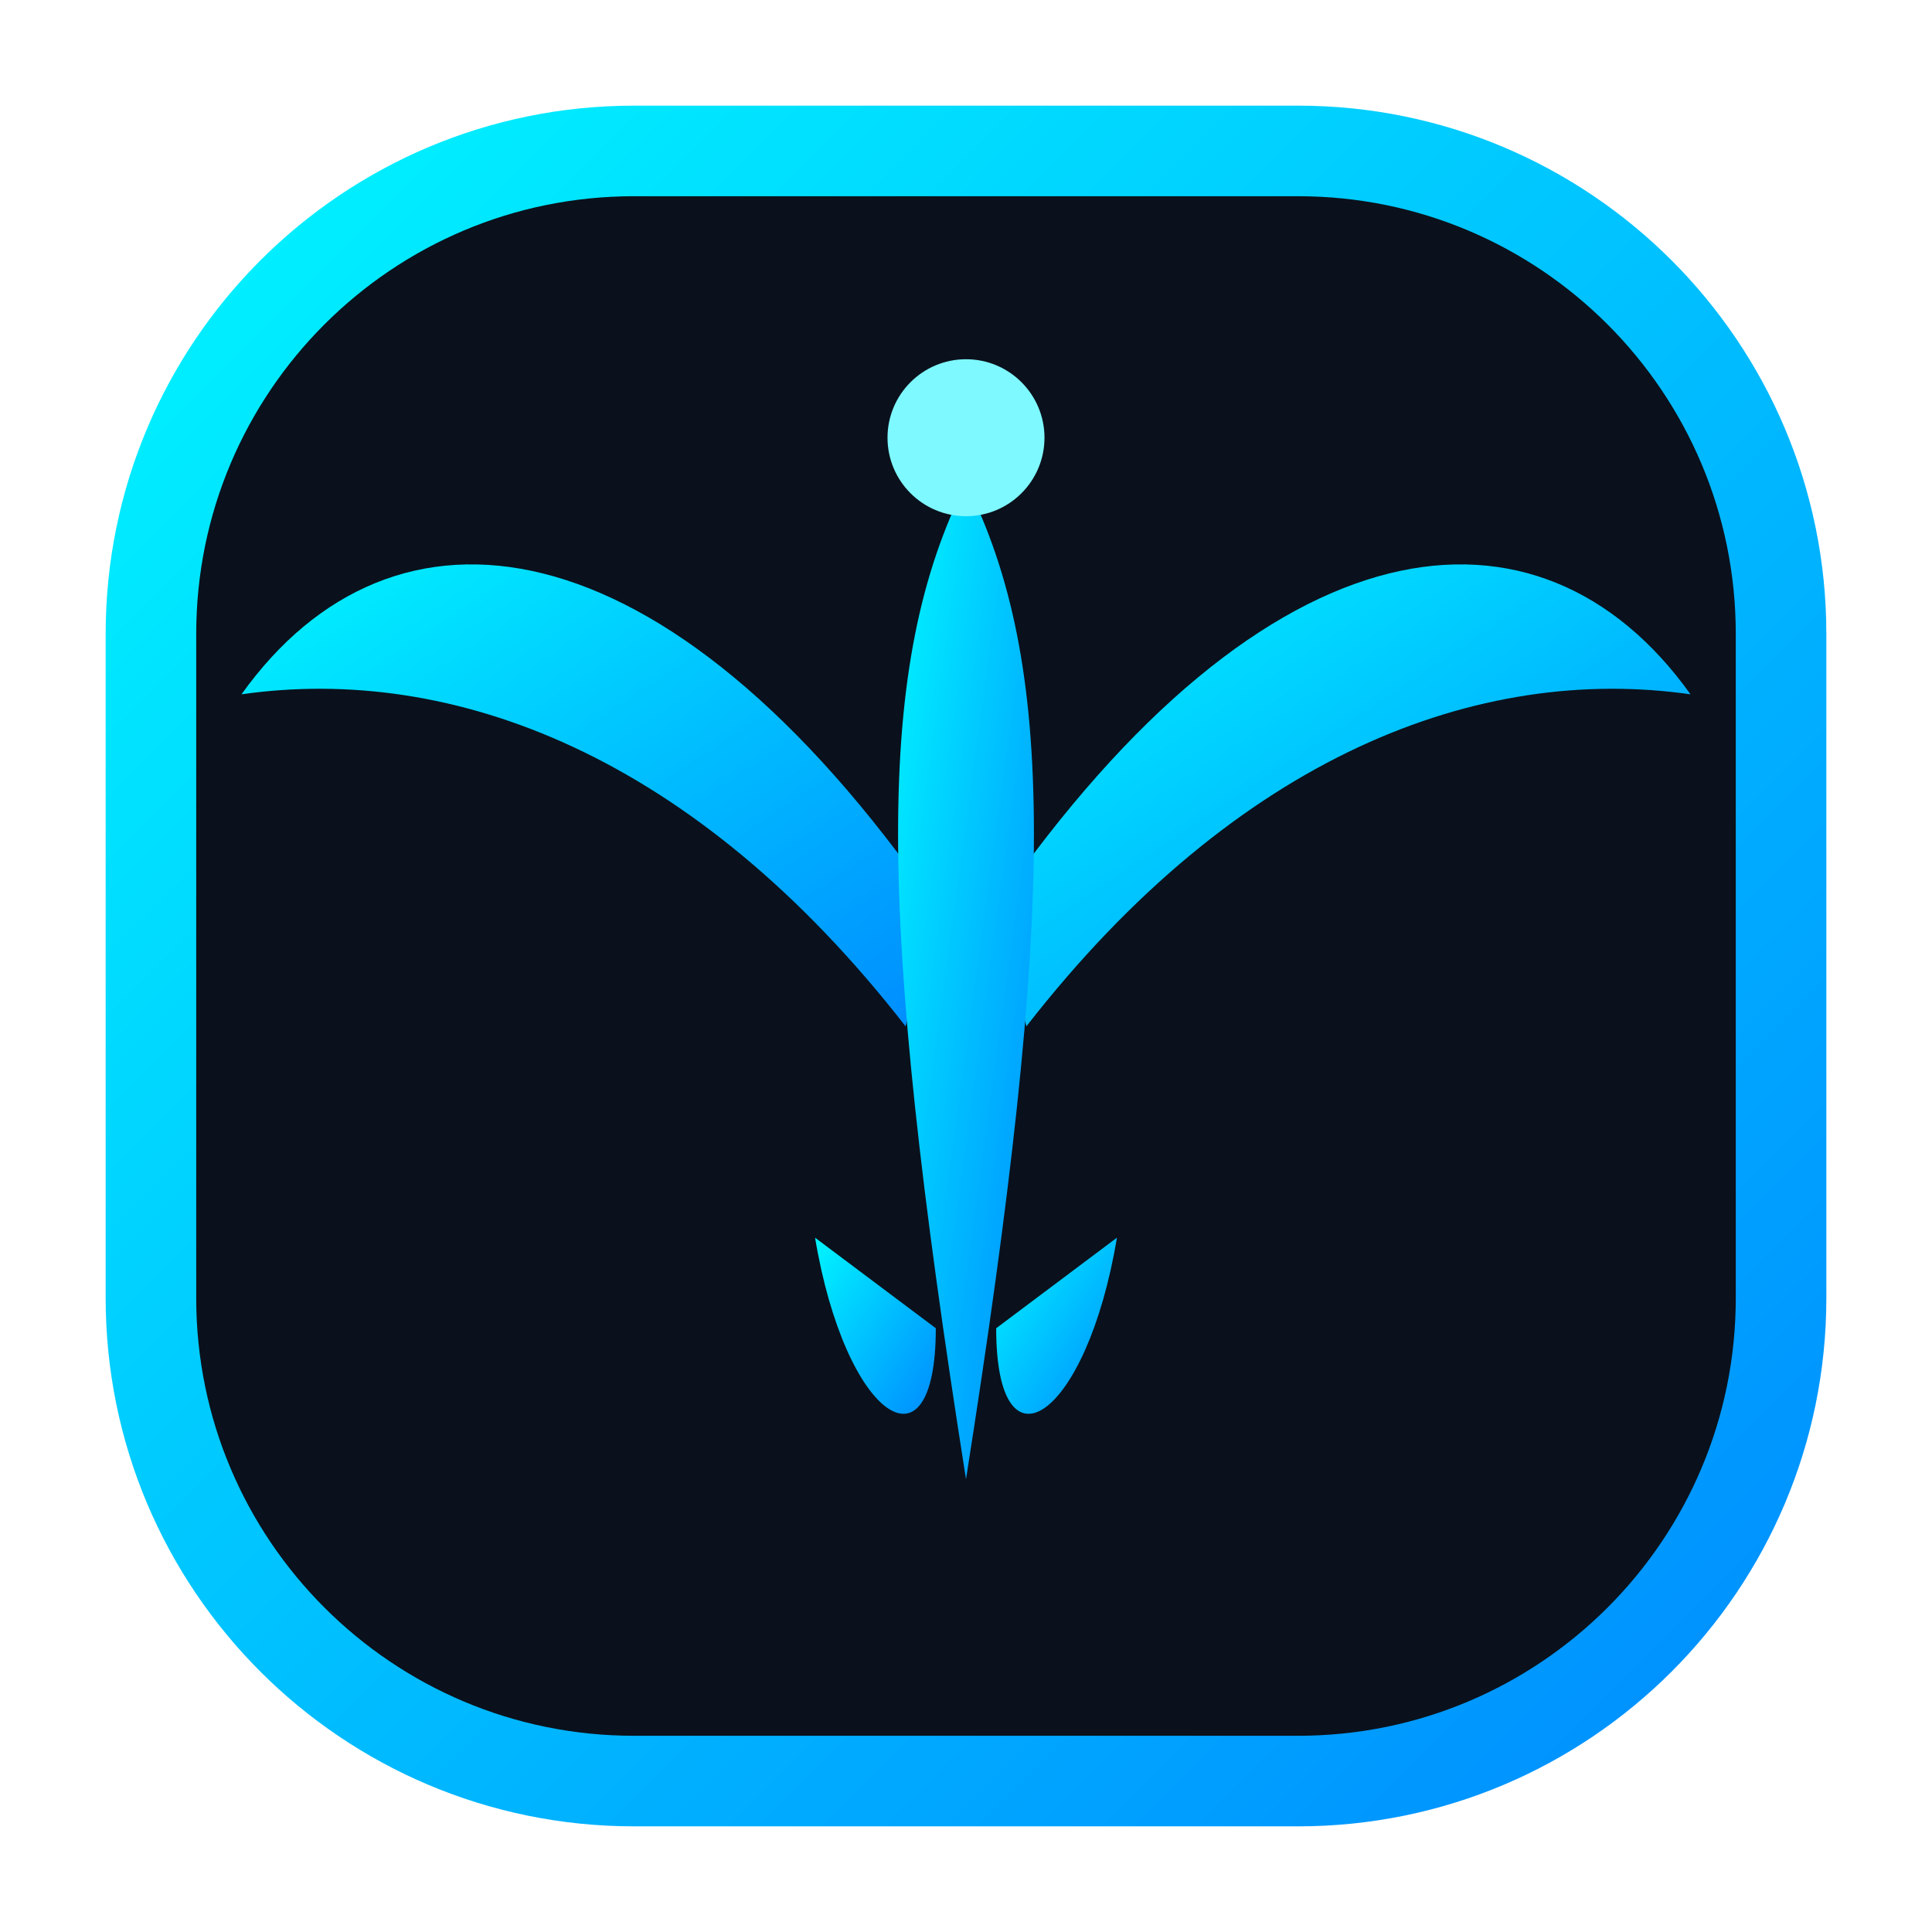
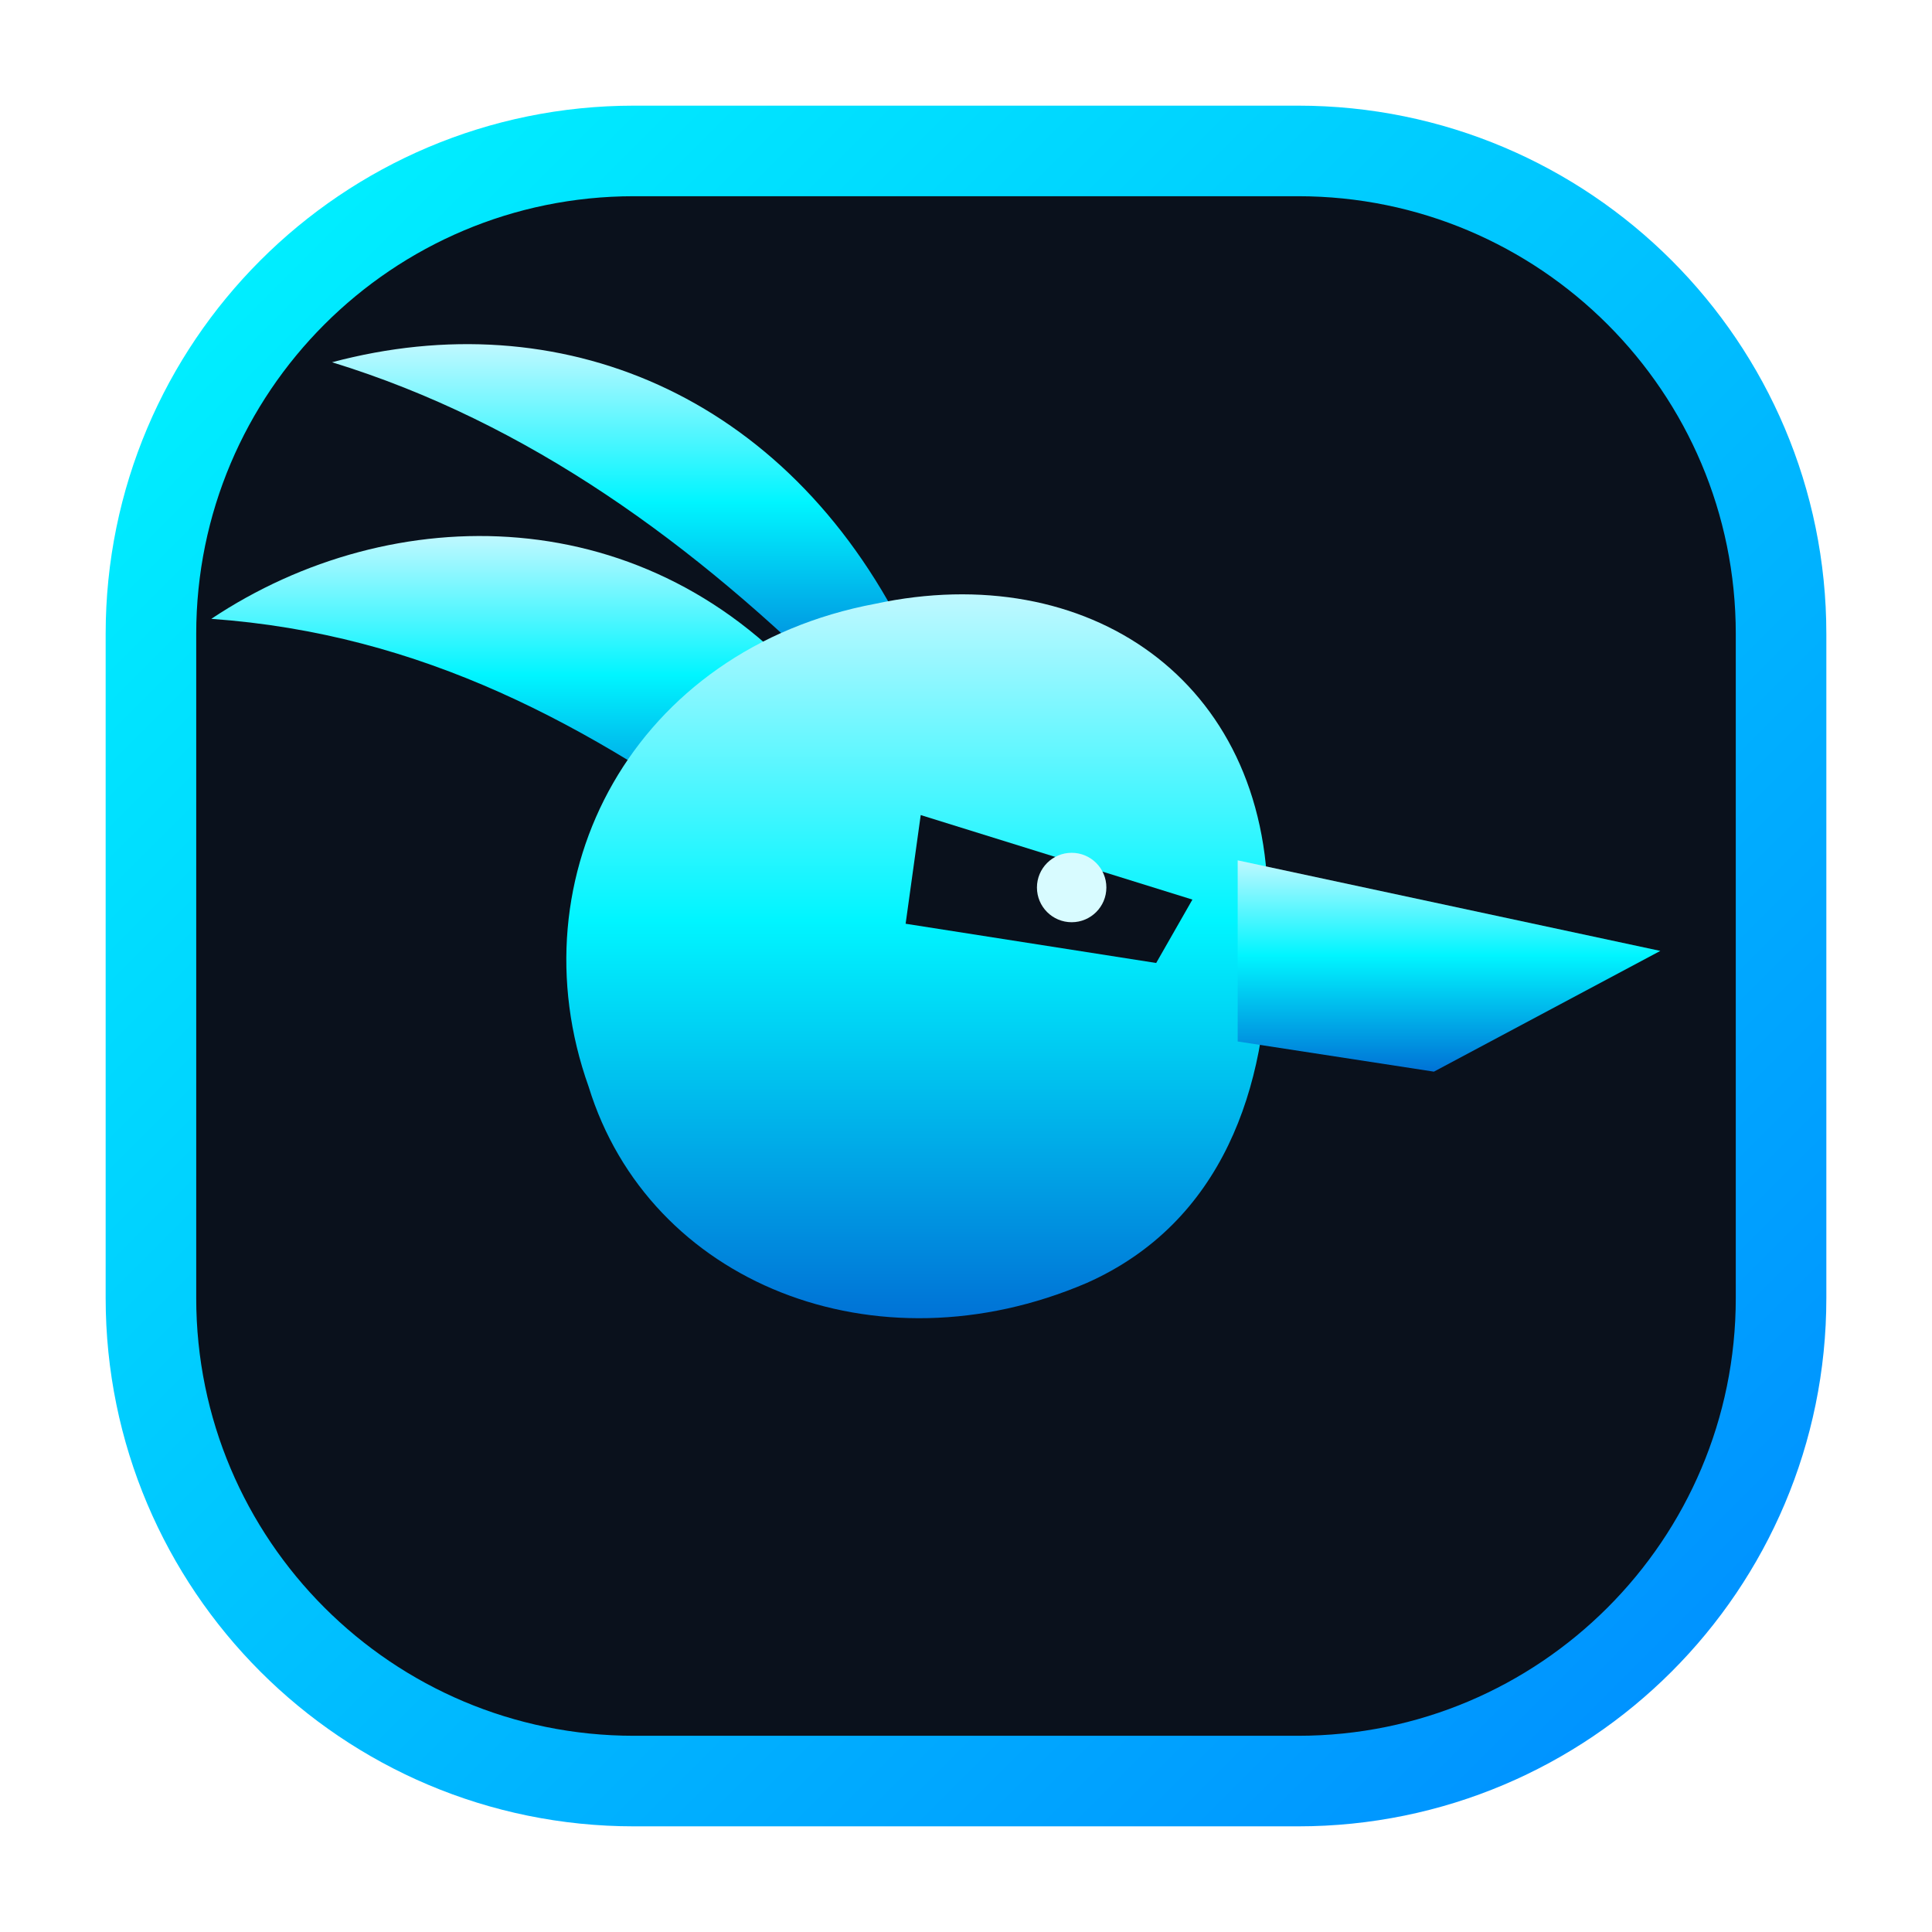
<svg xmlns="http://www.w3.org/2000/svg" width="64" height="64" viewBox="0 0 64 64" fill="none">
  <defs>
    <linearGradient id="glowGrad" x1="0" y1="0" x2="1" y2="1">
      <stop offset="0" stop-color="#00f5ff" />
      <stop offset="1" stop-color="#008cff" />
    </linearGradient>
+     <linearGradient id="steelGrad" x1="0.5" y1="0" x2="0.5" y2="1">
+       <stop offset="0" stop-color="#bff8ff" />
+       <stop offset="0.45" stop-color="#00f5ff" />
+       <stop offset="1" stop-color="#0072d6" />
+     </linearGradient>
  </defs>
  <rect x="5" y="5" width="54" height="54" rx="16" fill="#0a111c" stroke="url(#glowGrad)" stroke-width="3" />
-   <g fill="url(#glowGrad)">
-     <path d="M31 30 C 22 17, 13 16, 8 23 C 15 22, 23 25, 30 34 Z" />
-     <path d="M33 30 C 42 17, 51 16, 56 23 C 49 22, 41 25, 34 34 Z" />
-     <path d="M32 16 C 35 22, 35 30, 32 49 C 29 30, 29 22, 32 16 Z" />
-     <path d="M27 41 C 28 47, 31 49, 31 44 Z" />
-     <path d="M37 41 C 36 47, 33 49, 33 44 Z" />
+   <g fill="url(#steelGrad)">
+     <path d="M30 21 C 26 13, 18.5 10, 11 12 C 17.5 14, 23 18, 28 23 Z" />
+     <path d="M27 23 C 21.5 16.5, 13 16.5, 7 20.5 C 14 21, 19.5 24, 25 28 Z" />
+     <path d="M42 30 C 42 22.5, 36 18.5, 29 20 C 21 21.5, 17 29, 19.5 36 C 21.5 42.5, 29 45.5, 36 42.5 C 40.5 40.5, 42 36, 42 31.5 Z" />
+     <path d="M41 28.5 L 55 31.5 L 47.5 35.5 L 41 34.5 Z" />
  </g>
-   <circle cx="32" cy="14.5" r="2.6" fill="#7ef9ff" />
+   <path d="M30.5 27 L 39.5 29.8 L 38.3 31.9 L 30 30.6 Z" fill="#0a111c" />
+   <circle cx="35.5" cy="29.4" r="1.15" fill="#d8fbff" />
</svg>
